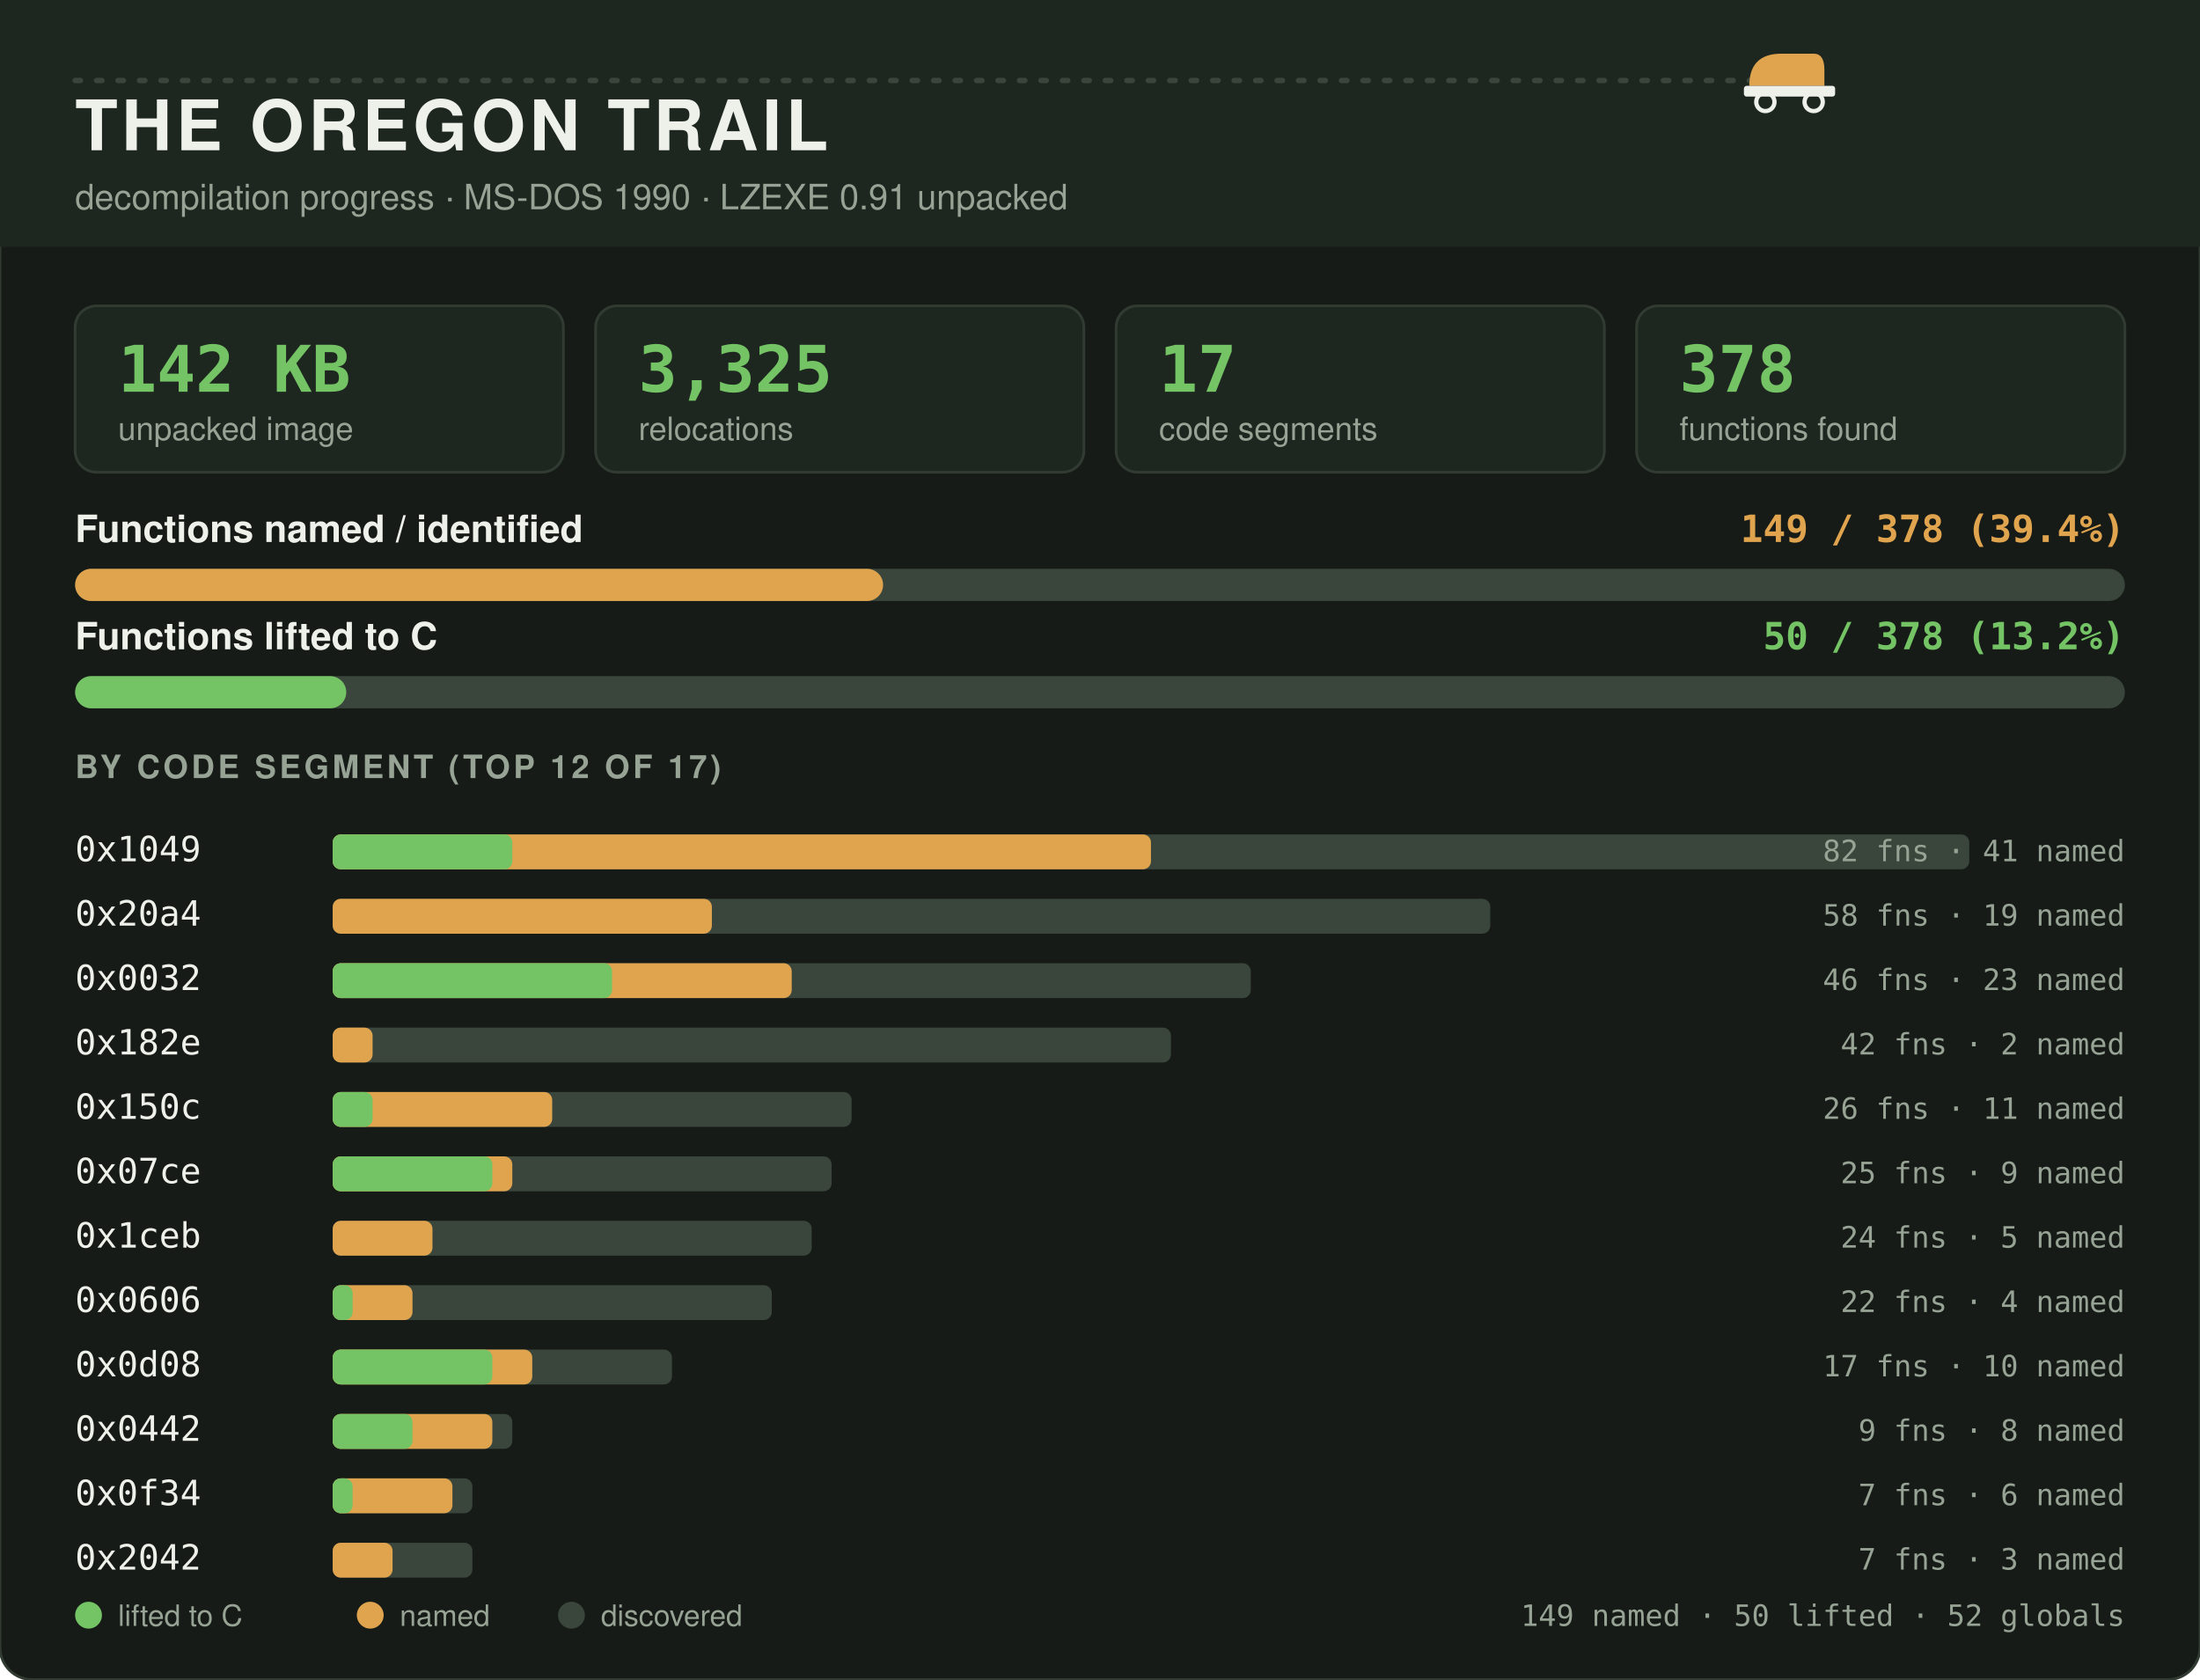
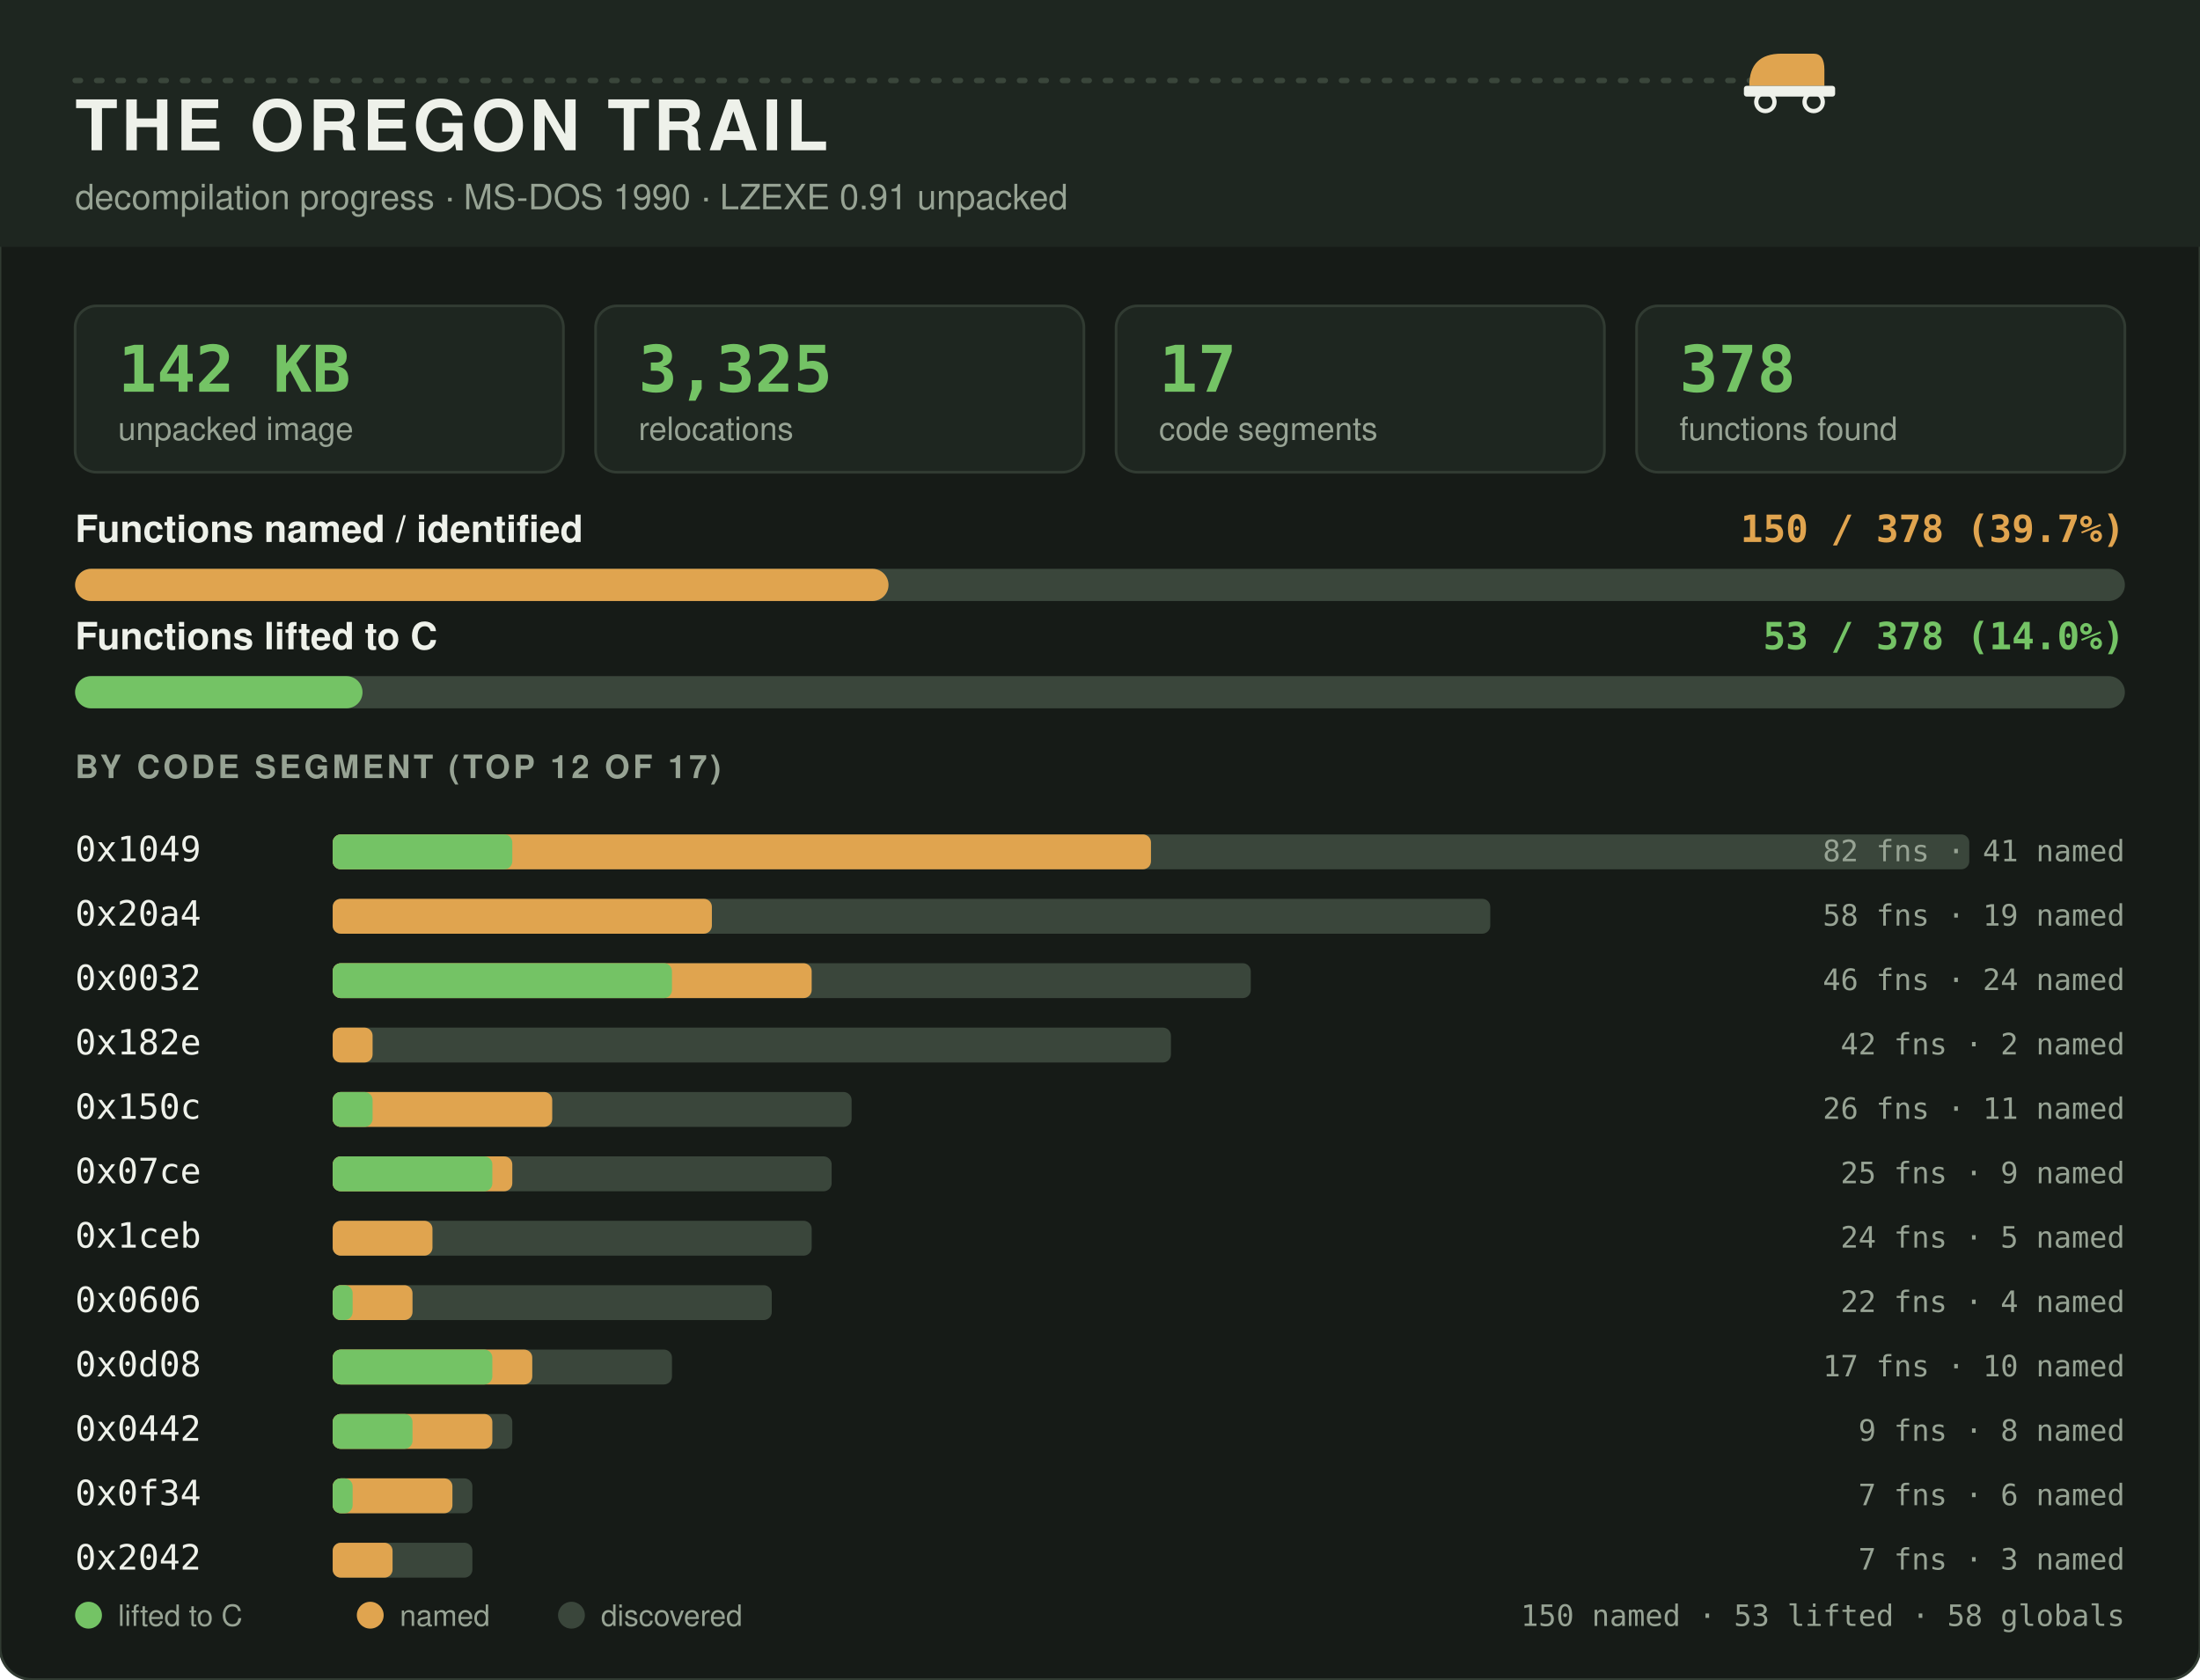
<svg xmlns="http://www.w3.org/2000/svg" width="820" height="626" viewBox="0 0 820 626" font-family="sans-serif">
  <rect x="0" y="0" width="820" height="626" rx="12" fill="#161b17" stroke="#313b32" stroke-width="1" />
  <rect x="0" y="0" width="820" height="92" rx="0" fill="#1e2620" />
  <line x1="28" y1="30" x2="670" y2="30" stroke="#3a463b" stroke-width="2" stroke-dasharray="2 6" stroke-linecap="round" />
  <g transform="translate(650,18)">
    <path d="M2 14 Q2 2 14 2 L26 2 Q30 2 30 8 L30 14 Z" fill="#e0a44f" />
    <rect x="0" y="14" width="34" height="4" rx="1" fill="#eef1ea" />
    <circle cx="8" cy="20" r="3.4" fill="none" stroke="#eef1ea" stroke-width="1.6" />
    <circle cx="26" cy="20" r="3.4" fill="none" stroke="#eef1ea" stroke-width="1.6" />
  </g>
  <text x="28" y="56" font-family="Segoe UI,Helvetica,Arial,sans-serif" font-size="26" fill="#eef1ea" text-anchor="start" font-weight="700" letter-spacing="1.5">THE OREGON TRAIL</text>
  <text x="28" y="78" font-family="Segoe UI,Helvetica,Arial,sans-serif" font-size="13" fill="#97a394" text-anchor="start" font-weight="400">decompilation progress · MS-DOS 1990 · LZEXE 0.91 unpacked</text>
  <rect x="28.0" y="114" width="182.0" height="62" rx="8" fill="#1e2620" stroke="#313b32" stroke-width="1" />
  <text x="44.0" y="146" font-family="ui-monospace,Consolas,monospace" font-size="24" fill="#74c365" text-anchor="start" font-weight="700">142 KB</text>
  <text x="44.0" y="164" font-family="Segoe UI,Helvetica,Arial,sans-serif" font-size="12" fill="#97a394" text-anchor="start" font-weight="400">unpacked image</text>
  <rect x="222.0" y="114" width="182.0" height="62" rx="8" fill="#1e2620" stroke="#313b32" stroke-width="1" />
  <text x="238.0" y="146" font-family="ui-monospace,Consolas,monospace" font-size="24" fill="#74c365" text-anchor="start" font-weight="700">3,325</text>
  <text x="238.0" y="164" font-family="Segoe UI,Helvetica,Arial,sans-serif" font-size="12" fill="#97a394" text-anchor="start" font-weight="400">relocations</text>
  <rect x="416.0" y="114" width="182.0" height="62" rx="8" fill="#1e2620" stroke="#313b32" stroke-width="1" />
  <text x="432.0" y="146" font-family="ui-monospace,Consolas,monospace" font-size="24" fill="#74c365" text-anchor="start" font-weight="700">17</text>
  <text x="432.0" y="164" font-family="Segoe UI,Helvetica,Arial,sans-serif" font-size="12" fill="#97a394" text-anchor="start" font-weight="400">code segments</text>
  <rect x="610.0" y="114" width="182.0" height="62" rx="8" fill="#1e2620" stroke="#313b32" stroke-width="1" />
  <text x="626.0" y="146" font-family="ui-monospace,Consolas,monospace" font-size="24" fill="#74c365" text-anchor="start" font-weight="700">378</text>
  <text x="626.0" y="164" font-family="Segoe UI,Helvetica,Arial,sans-serif" font-size="12" fill="#97a394" text-anchor="start" font-weight="400">functions found</text>
  <text x="28" y="202" font-family="Segoe UI,Helvetica,Arial,sans-serif" font-size="14" fill="#eef1ea" text-anchor="start" font-weight="600">Functions named / identified</text>
-   <text x="792" y="202" font-family="ui-monospace,Consolas,monospace" font-size="14" fill="#e0a44f" text-anchor="end" font-weight="700">149 / 378  (39.4%)</text>
+   <text x="792" y="202" font-family="ui-monospace,Consolas,monospace" font-size="14" fill="#e0a44f" text-anchor="end" font-weight="700">150 / 378  (39.7%)</text>
  <rect x="28" y="212" width="764" height="12" rx="6" fill="#3a463b" />
-   <rect x="28" y="212" width="301.153" height="12" rx="6" fill="#e0a44f" />
+   <rect x="28" y="212" width="303.175" height="12" rx="6" fill="#e0a44f" />
  <text x="28" y="242" font-family="Segoe UI,Helvetica,Arial,sans-serif" font-size="14" fill="#eef1ea" text-anchor="start" font-weight="600">Functions lifted to C</text>
-   <text x="792" y="242" font-family="ui-monospace,Consolas,monospace" font-size="14" fill="#74c365" text-anchor="end" font-weight="700">50 / 378  (13.2%)</text>
+   <text x="792" y="242" font-family="ui-monospace,Consolas,monospace" font-size="14" fill="#74c365" text-anchor="end" font-weight="700">53 / 378  (14.0%)</text>
  <rect x="28" y="252" width="764" height="12" rx="6" fill="#3a463b" />
-   <rect x="28" y="252" width="101.058" height="12" rx="6" fill="#74c365" />
+   <rect x="28" y="252" width="107.122" height="12" rx="6" fill="#74c365" />
  <text x="28" y="290" font-family="Segoe UI,Helvetica,Arial,sans-serif" font-size="12" fill="#97a394" text-anchor="start" font-weight="700" letter-spacing="1.2">BY CODE SEGMENT  (TOP 12 OF 17)</text>
  <text x="28" y="321" font-family="ui-monospace,Consolas,monospace" font-size="13" fill="#eef1ea" text-anchor="start" font-weight="400">0x1049</text>
  <rect x="124" y="311" width="610.0" height="13" rx="3" fill="#3a463b" />
  <rect x="124" y="311" width="305.0" height="13" rx="3" fill="#e0a44f" />
  <rect x="124" y="311" width="66.951" height="13" rx="3" fill="#74c365" />
  <text x="792" y="321" font-family="ui-monospace,Consolas,monospace" font-size="11" fill="#97a394" text-anchor="end" font-weight="400">82 fns  · 41 named</text>
  <text x="28" y="345" font-family="ui-monospace,Consolas,monospace" font-size="13" fill="#eef1ea" text-anchor="start" font-weight="400">0x20a4</text>
  <rect x="124" y="335" width="431.463" height="13" rx="3" fill="#3a463b" />
  <rect x="124" y="335" width="141.341" height="13" rx="3" fill="#e0a44f" />
  <text x="792" y="345" font-family="ui-monospace,Consolas,monospace" font-size="11" fill="#97a394" text-anchor="end" font-weight="400">58 fns  · 19 named</text>
  <text x="28" y="369" font-family="ui-monospace,Consolas,monospace" font-size="13" fill="#eef1ea" text-anchor="start" font-weight="400">0x0032</text>
  <rect x="124" y="359" width="342.195" height="13" rx="3" fill="#3a463b" />
-   <rect x="124" y="359" width="171.098" height="13" rx="3" fill="#e0a44f" />
-   <rect x="124" y="359" width="104.146" height="13" rx="3" fill="#74c365" />
-   <text x="792" y="369" font-family="ui-monospace,Consolas,monospace" font-size="11" fill="#97a394" text-anchor="end" font-weight="400">46 fns  · 23 named</text>
+   <rect x="124" y="359" width="178.537" height="13" rx="3" fill="#e0a44f" />
+   <rect x="124" y="359" width="126.463" height="13" rx="3" fill="#74c365" />
+   <text x="792" y="369" font-family="ui-monospace,Consolas,monospace" font-size="11" fill="#97a394" text-anchor="end" font-weight="400">46 fns  · 24 named</text>
  <text x="28" y="393" font-family="ui-monospace,Consolas,monospace" font-size="13" fill="#eef1ea" text-anchor="start" font-weight="400">0x182e</text>
  <rect x="124" y="383" width="312.439" height="13" rx="3" fill="#3a463b" />
  <rect x="124" y="383" width="14.878" height="13" rx="3" fill="#e0a44f" />
  <text x="792" y="393" font-family="ui-monospace,Consolas,monospace" font-size="11" fill="#97a394" text-anchor="end" font-weight="400">42 fns  · 2 named</text>
  <text x="28" y="417" font-family="ui-monospace,Consolas,monospace" font-size="13" fill="#eef1ea" text-anchor="start" font-weight="400">0x150c</text>
  <rect x="124" y="407" width="193.415" height="13" rx="3" fill="#3a463b" />
  <rect x="124" y="407" width="81.829" height="13" rx="3" fill="#e0a44f" />
  <rect x="124" y="407" width="14.878" height="13" rx="3" fill="#74c365" />
  <text x="792" y="417" font-family="ui-monospace,Consolas,monospace" font-size="11" fill="#97a394" text-anchor="end" font-weight="400">26 fns  · 11 named</text>
  <text x="28" y="441" font-family="ui-monospace,Consolas,monospace" font-size="13" fill="#eef1ea" text-anchor="start" font-weight="400">0x07ce</text>
  <rect x="124" y="431" width="185.976" height="13" rx="3" fill="#3a463b" />
  <rect x="124" y="431" width="66.951" height="13" rx="3" fill="#e0a44f" />
  <rect x="124" y="431" width="59.512" height="13" rx="3" fill="#74c365" />
  <text x="792" y="441" font-family="ui-monospace,Consolas,monospace" font-size="11" fill="#97a394" text-anchor="end" font-weight="400">25 fns  · 9 named</text>
  <text x="28" y="465" font-family="ui-monospace,Consolas,monospace" font-size="13" fill="#eef1ea" text-anchor="start" font-weight="400">0x1ceb</text>
  <rect x="124" y="455" width="178.537" height="13" rx="3" fill="#3a463b" />
  <rect x="124" y="455" width="37.195" height="13" rx="3" fill="#e0a44f" />
  <text x="792" y="465" font-family="ui-monospace,Consolas,monospace" font-size="11" fill="#97a394" text-anchor="end" font-weight="400">24 fns  · 5 named</text>
  <text x="28" y="489" font-family="ui-monospace,Consolas,monospace" font-size="13" fill="#eef1ea" text-anchor="start" font-weight="400">0x0606</text>
  <rect x="124" y="479" width="163.659" height="13" rx="3" fill="#3a463b" />
  <rect x="124" y="479" width="29.756" height="13" rx="3" fill="#e0a44f" />
  <rect x="124" y="479" width="7.439" height="13" rx="3" fill="#74c365" />
  <text x="792" y="489" font-family="ui-monospace,Consolas,monospace" font-size="11" fill="#97a394" text-anchor="end" font-weight="400">22 fns  · 4 named</text>
  <text x="28" y="513" font-family="ui-monospace,Consolas,monospace" font-size="13" fill="#eef1ea" text-anchor="start" font-weight="400">0x0d08</text>
  <rect x="124" y="503" width="126.463" height="13" rx="3" fill="#3a463b" />
  <rect x="124" y="503" width="74.39" height="13" rx="3" fill="#e0a44f" />
  <rect x="124" y="503" width="59.512" height="13" rx="3" fill="#74c365" />
  <text x="792" y="513" font-family="ui-monospace,Consolas,monospace" font-size="11" fill="#97a394" text-anchor="end" font-weight="400">17 fns  · 10 named</text>
  <text x="28" y="537" font-family="ui-monospace,Consolas,monospace" font-size="13" fill="#eef1ea" text-anchor="start" font-weight="400">0x0442</text>
  <rect x="124" y="527" width="66.951" height="13" rx="3" fill="#3a463b" />
  <rect x="124" y="527" width="59.512" height="13" rx="3" fill="#e0a44f" />
  <rect x="124" y="527" width="29.756" height="13" rx="3" fill="#74c365" />
  <text x="792" y="537" font-family="ui-monospace,Consolas,monospace" font-size="11" fill="#97a394" text-anchor="end" font-weight="400">9 fns  · 8 named</text>
  <text x="28" y="561" font-family="ui-monospace,Consolas,monospace" font-size="13" fill="#eef1ea" text-anchor="start" font-weight="400">0x0f34</text>
  <rect x="124" y="551" width="52.073" height="13" rx="3" fill="#3a463b" />
  <rect x="124" y="551" width="44.634" height="13" rx="3" fill="#e0a44f" />
  <rect x="124" y="551" width="7.439" height="13" rx="3" fill="#74c365" />
  <text x="792" y="561" font-family="ui-monospace,Consolas,monospace" font-size="11" fill="#97a394" text-anchor="end" font-weight="400">7 fns  · 6 named</text>
  <text x="28" y="585" font-family="ui-monospace,Consolas,monospace" font-size="13" fill="#eef1ea" text-anchor="start" font-weight="400">0x2042</text>
  <rect x="124" y="575" width="52.073" height="13" rx="3" fill="#3a463b" />
  <rect x="124" y="575" width="22.317" height="13" rx="3" fill="#e0a44f" />
  <text x="792" y="585" font-family="ui-monospace,Consolas,monospace" font-size="11" fill="#97a394" text-anchor="end" font-weight="400">7 fns  · 3 named</text>
  <circle cx="33" cy="602" r="5" fill="#74c365" />
  <text x="44" y="606" font-family="Segoe UI,Helvetica,Arial,sans-serif" font-size="11" fill="#97a394" text-anchor="start" font-weight="400">lifted to C</text>
  <circle cx="138" cy="602" r="5" fill="#e0a44f" />
  <text x="149" y="606" font-family="Segoe UI,Helvetica,Arial,sans-serif" font-size="11" fill="#97a394" text-anchor="start" font-weight="400">named</text>
  <circle cx="213" cy="602" r="5" fill="#3a463b" />
  <text x="224" y="606" font-family="Segoe UI,Helvetica,Arial,sans-serif" font-size="11" fill="#97a394" text-anchor="start" font-weight="400">discovered</text>
-   <text x="792" y="606" font-family="ui-monospace,Consolas,monospace" font-size="11" fill="#97a394" text-anchor="end" font-weight="400">149 named · 50 lifted · 52 globals</text>
+   <text x="792" y="606" font-family="ui-monospace,Consolas,monospace" font-size="11" fill="#97a394" text-anchor="end" font-weight="400">150 named · 53 lifted · 58 globals</text>
</svg>
